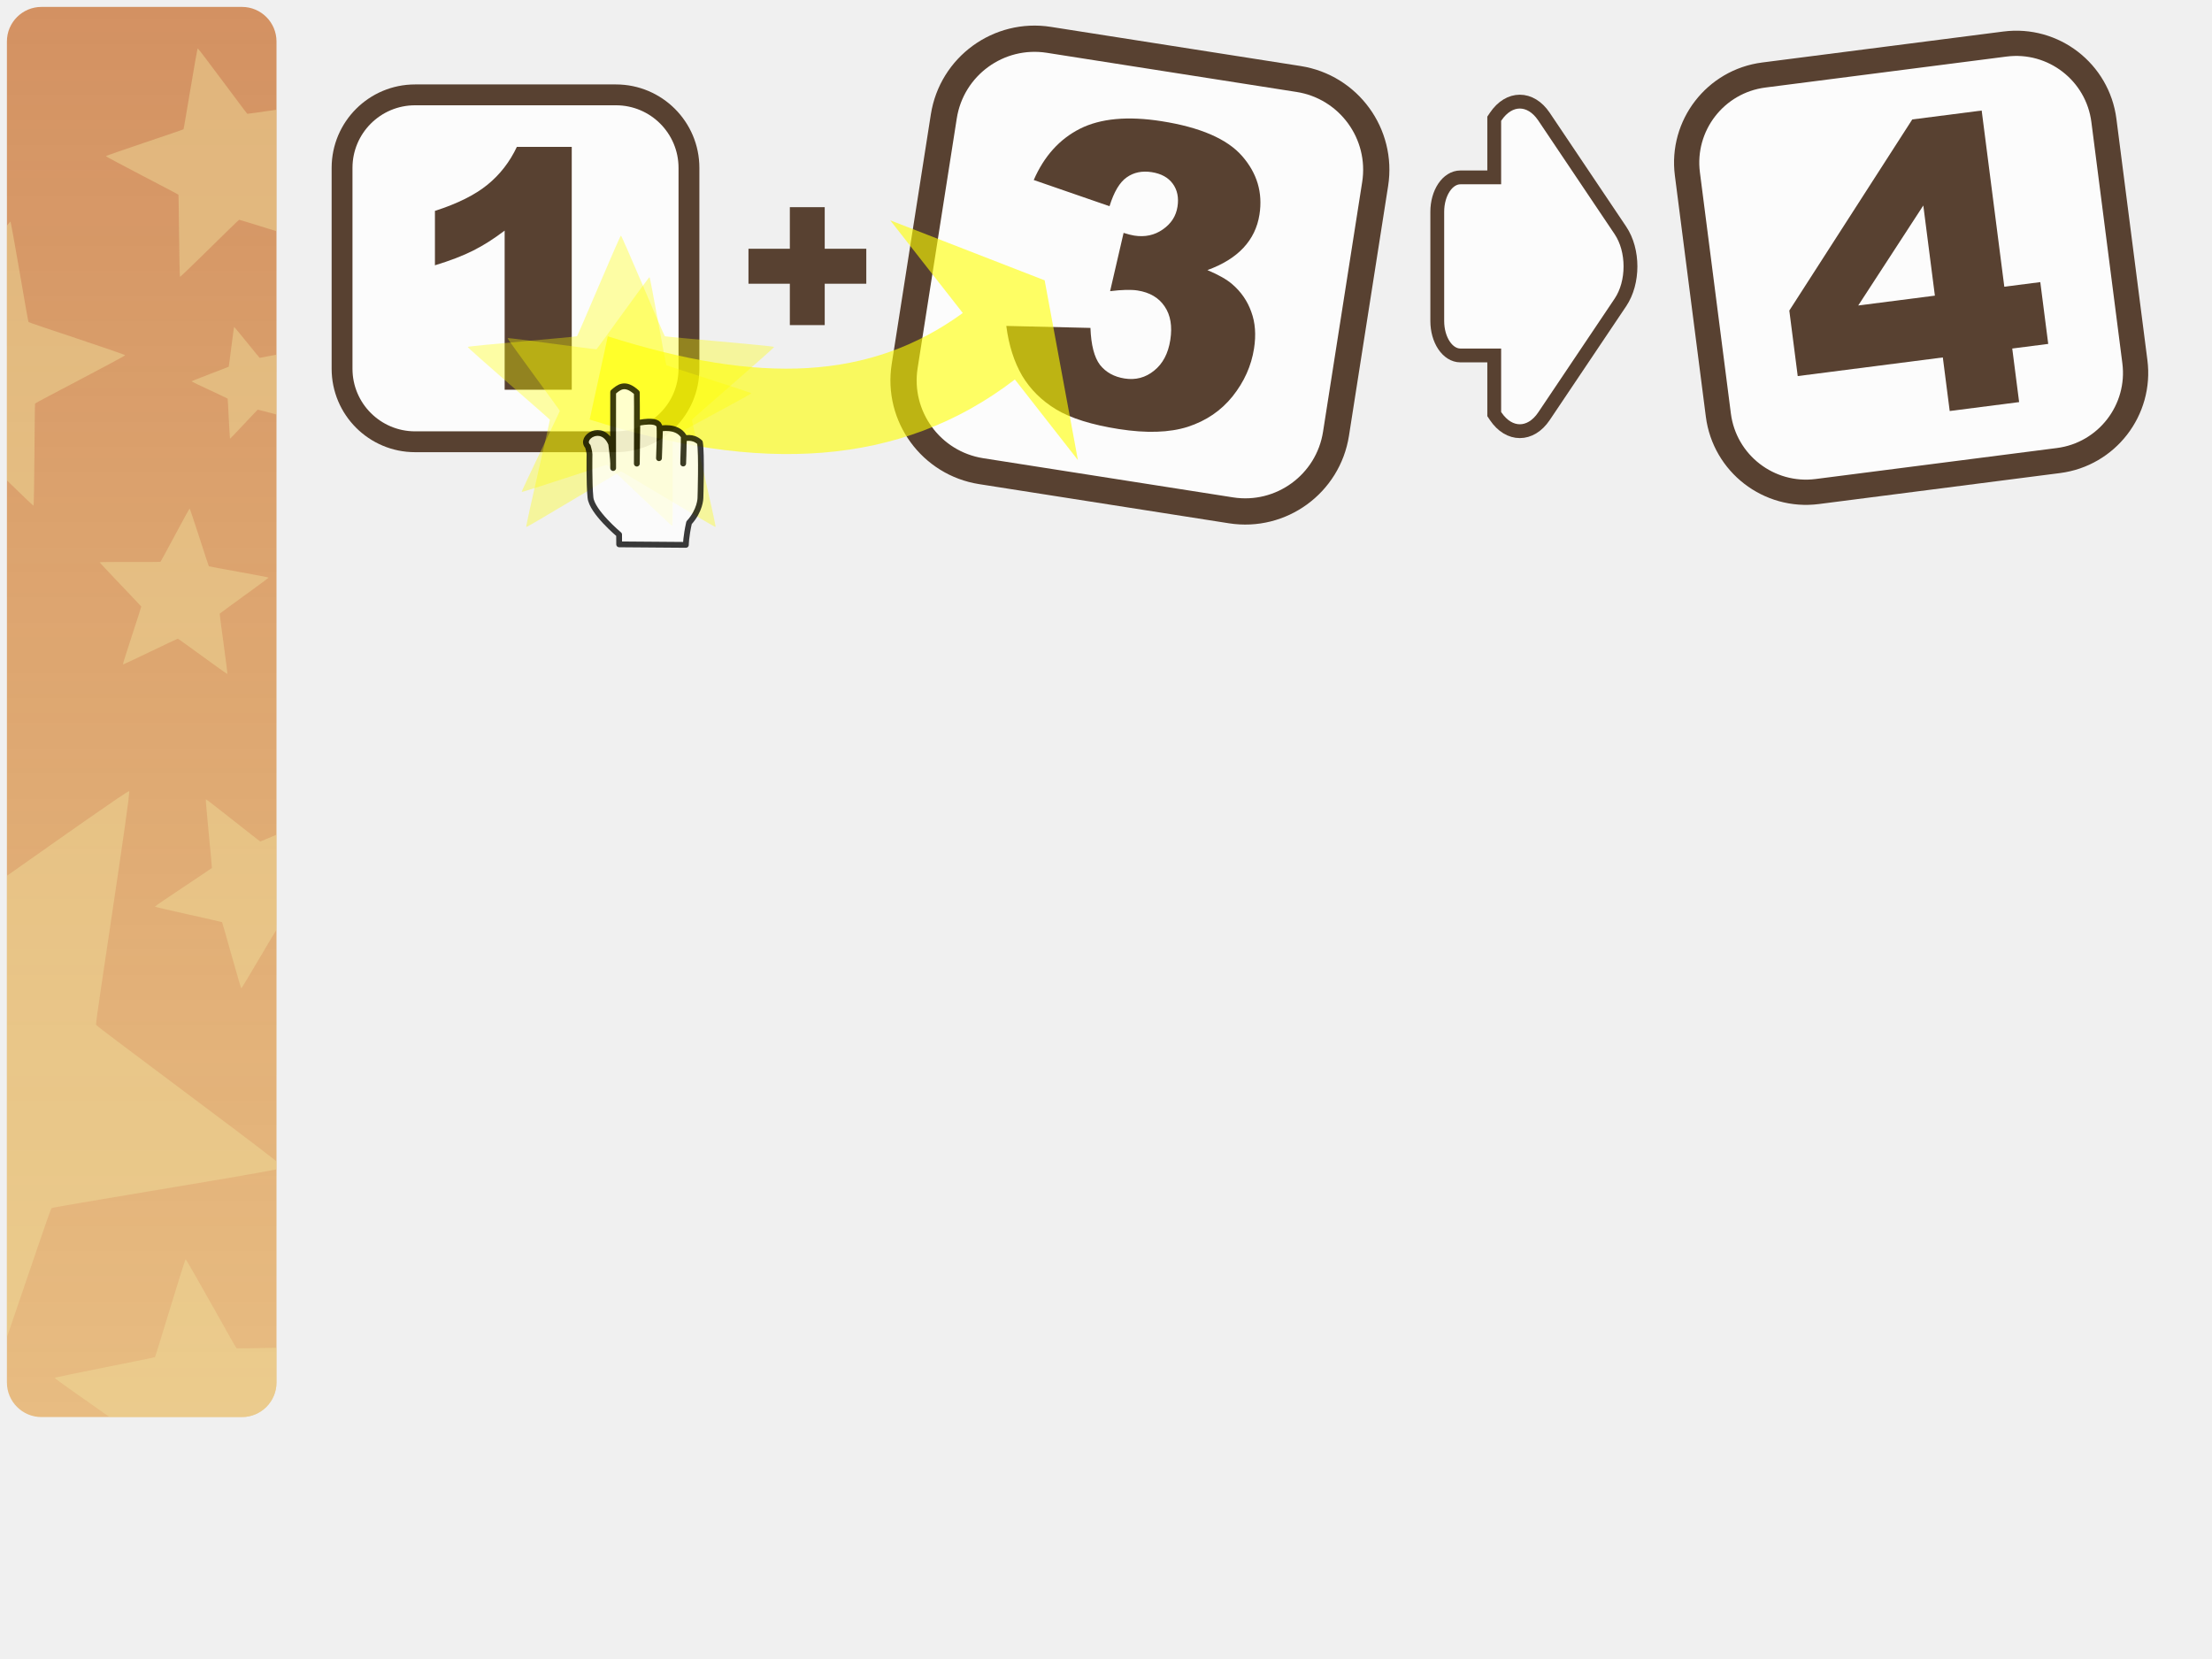
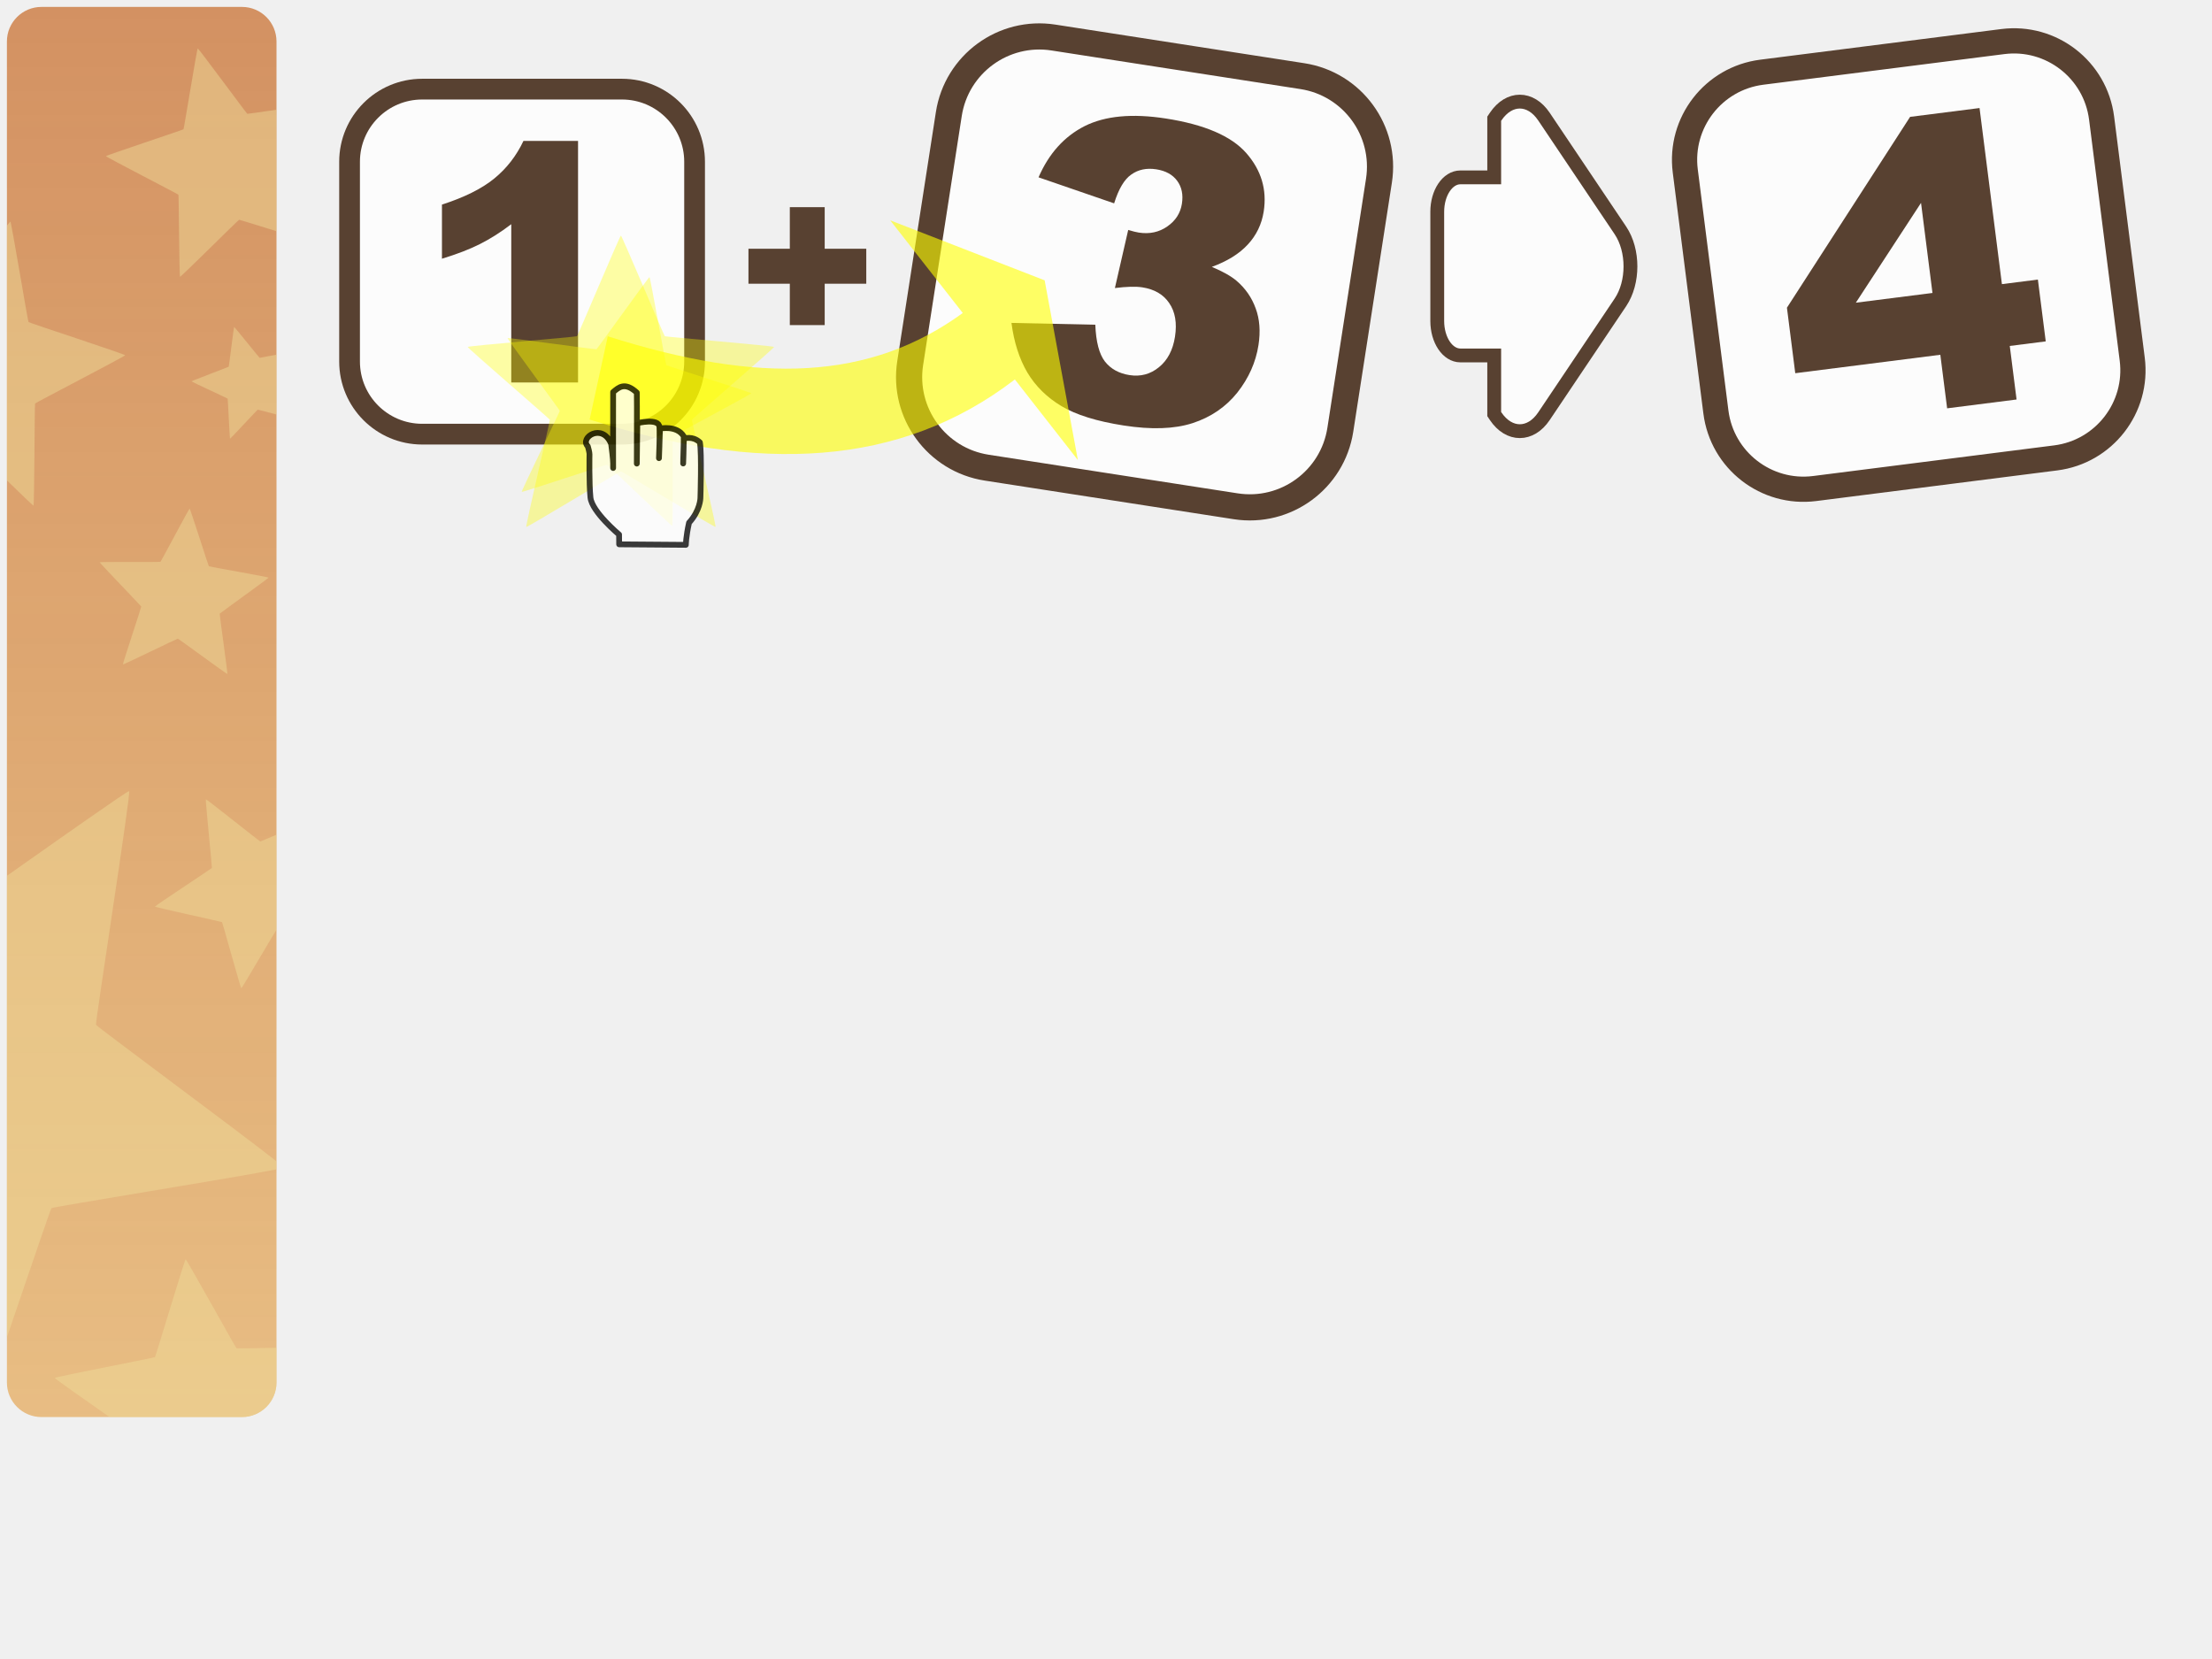
<svg xmlns="http://www.w3.org/2000/svg" xmlns:xlink="http://www.w3.org/1999/xlink" version="1.0" width="100%" height="100%" viewBox="0 0 640 480" id="equation" style="display:inline">
  <defs id="defs4">
    <linearGradient id="lg3412">
      <stop id="s3414" style="stop-color:#d39162;stop-opacity:1" offset="0" />
-       <stop id="s3416" style="stop-color:#e5ad62;stop-opacity:0.78" offset="1" />
+       <stop id="s3416" style="stop-color:#e5ad62;stop-opacity:0.77" offset="1" />
    </linearGradient>
    <linearGradient x1="41" y1="2" x2="41" y2="410" id="lg3418" xlink:href="#lg3412" gradientUnits="userSpaceOnUse" />
  </defs>
-   <g transform="matrix(1.875009,0.2939347,-0.2939347,1.875009,548.5146,-349.3932)" id="g3542">
-     <rect width="66.56" height="66.56" ry="14.01" x="-112.118" y="207.869" id="rect3544" style="opacity:1;fill:#ffffff;fill-opacity:0.78;fill-rule:nonzero;stroke:#584131;stroke-width:4;stroke-linecap:round;stroke-linejoin:miter;marker:none;stroke-miterlimit:4;stroke-dasharray:none;stroke-dashoffset:0;stroke-opacity:1;visibility:visible;overflow:visible;enable-background:accumulate" />
-     <path d="M -85.041,231.493 L -97.072,229.336 C -96.072,225.503 -94.155,222.566 -91.322,220.524 C -88.468,218.482 -84.437,217.462 -79.228,217.461 C -73.249,217.462 -68.926,218.576 -66.26,220.805 C -63.593,223.034 -62.26,225.837 -62.26,229.211 C -62.26,231.191 -62.801,232.982 -63.885,234.586 C -64.968,236.191 -66.603,237.597 -68.791,238.805 C -67.02,239.243 -65.666,239.753 -64.728,240.336 C -63.208,241.274 -62.03,242.514 -61.197,244.055 C -60.343,245.576 -59.916,247.399 -59.916,249.524 C -59.916,252.191 -60.614,254.753 -62.01,257.211 C -63.405,259.649 -65.416,261.534 -68.041,262.868 C -70.666,264.18 -74.114,264.836 -78.385,264.836 C -82.551,264.836 -85.843,264.347 -88.26,263.368 C -90.655,262.389 -92.635,260.961 -94.197,259.086 C -95.739,257.191 -96.926,254.816 -97.76,251.961 L -85.041,250.274 C -84.541,252.836 -83.77,254.618 -82.728,255.618 C -81.666,256.597 -80.322,257.086 -78.697,257.086 C -76.989,257.086 -75.572,256.461 -74.447,255.211 C -73.301,253.961 -72.728,252.295 -72.728,250.211 C -72.728,248.087 -73.28,246.441 -74.385,245.274 C -75.468,244.107 -76.947,243.524 -78.822,243.524 C -79.822,243.524 -81.197,243.774 -82.947,244.274 L -82.291,235.18 C -81.583,235.284 -81.03,235.337 -80.635,235.336 C -78.968,235.337 -77.583,234.805 -76.478,233.743 C -75.353,232.68 -74.791,231.42 -74.791,229.961 C -74.791,228.566 -75.208,227.451 -76.041,226.618 C -76.874,225.784 -78.02,225.368 -79.478,225.368 C -80.978,225.368 -82.197,225.826 -83.135,226.743 C -84.072,227.639 -84.708,229.222 -85.041,231.493" id="path3546" style="font-size:64px;font-style:normal;font-variant:normal;font-weight:normal;font-stretch:normal;text-align:start;line-height:80%;writing-mode:lr-tb;text-anchor:start;fill:#584131;fill-opacity:1;stroke:none;stroke-width:1px;stroke-linecap:butt;stroke-linejoin:miter;stroke-opacity:1;font-family:Arial Black;-inkscape-font-specification:Arial Black" />
+   <g transform="matrix(1.87,0.29,-0.29,1.87,548.51,-349.39)" id="g3542">
+     <rect width="66.55" height="66.55" ry="14.01" x="-112.11" y="207.86" id="r3544" style="opacity:1;fill:#ffffff;fill-opacity:0.77;fill-rule:nonzero;stroke:#584131;stroke-width:4;stroke-linecap:round;stroke-linejoin:miter;marker:none;stroke-miterlimit:4;stroke-dasharray:none;stroke-dashoffset:0;stroke-opacity:1;visibility:visible;overflow:visible;enable-background:accumulate" />
+     <path d="M -85.04,231.49 L -97.07,229.33 C -96.07,225.50 -94.15,222.56 -91.32,220.52 C -88.46,218.48 -84.43,217.46 -79.22,217.46 C -73.24,217.46 -68.92,218.57 -66.25,220.80 C -63.59,223.03 -62.25,225.83 -62.25,229.21 C -62.25,231.19 -62.80,232.98 -63.88,234.58 C -64.96,236.19 -66.60,237.59 -68.79,238.80 C -67.02,239.24 -65.66,239.75 -64.72,240.33 C -63.20,241.27 -62.03,242.51 -61.19,244.05 C -60.34,245.57 -59.91,247.39 -59.91,249.52 C -59.91,252.19 -60.61,254.75 -62.00,257.21 C -63.40,259.64 -65.41,261.53 -68.04,262.86 C -70.66,264.18 -74.11,264.83 -78.38,264.83 C -82.55,264.83 -85.84,264.34 -88.25,263.36 C -90.65,262.38 -92.63,260.96 -94.19,259.08 C -95.73,257.19 -96.92,254.81 -97.75,251.96 L -85.04,250.27 C -84.54,252.83 -83.77,254.61 -82.72,255.61 C -81.66,256.59 -80.32,257.08 -78.69,257.08 C -76.98,257.08 -75.57,256.46 -74.44,255.21 C -73.30,253.96 -72.72,252.29 -72.72,250.21 C -72.72,248.08 -73.28,246.44 -74.38,245.27 C -75.46,244.10 -76.94,243.52 -78.82,243.52 C -79.82,243.52 -81.19,243.77 -82.94,244.27 L -82.29,235.18 C -81.58,235.28 -81.03,235.33 -80.63,235.33 C -78.96,235.33 -77.58,234.80 -76.47,233.74 C -75.35,232.68 -74.79,231.41 -74.79,229.96 C -74.79,228.56 -75.20,227.45 -76.04,226.61 C -76.87,225.78 -78.02,225.36 -79.47,225.36 C -80.97,225.36 -82.19,225.82 -83.13,226.74 C -84.07,227.63 -84.70,229.22 -85.04,231.49" id="p3546" style="font-size:64px;font-style:normal;font-variant:normal;font-weight:normal;font-stretch:normal;text-align:start;line-height:80.00%;writing-mode:lr-tb;text-anchor:start;fill:#584131;fill-opacity:1;stroke:none;font-family:Arial Black;-inkscape-font-specification:Arial Black" />
  </g>
  <g id="source">
    <rect width="78" height="408" ry="10" x="2" y="2" id="rect6" style="fill:url(#lg3418);fill-opacity:1" />
    <path d="M 57.21,14 C 56.98,14.05 53.24,37.22 53.09,37.4 C 52.93,37.58 30.67,44.95 30.65,45.18 C 30.63,45.42 51.5,56.14 51.62,56.34 C 51.74,56.54 51.87,80 52.09,80.09 C 52.31,80.18 68.95,63.64 69.18,63.59 C 69.29,63.56 74.58,65.22 80,66.9 L 80,31.75 C 75.57,32.39 71.64,32.97 71.56,32.93 C 71.34,32.84 57.44,13.94 57.21,14 z M 3,64.09 C 2.96,64.08 2.57,64.57 2,65.31 L 2,139 C 6.01,142.89 9.57,146.32 9.68,146.28 C 9.96,146.16 10,117 10.15,116.75 C 10.31,116.49 36.24,103.07 36.21,102.78 C 36.19,102.48 8.44,93.41 8.25,93.18 C 8.05,92.96 3.28,64.16 3,64.09 z M 67.75,94.59 C 67.63,94.62 66.25,106 66.18,106.09 C 66.11,106.18 55.41,110.22 55.4,110.34 C 55.4,110.45 65.81,115.24 65.87,115.34 C 65.93,115.43 66.45,126.89 66.56,126.93 C 66.67,126.97 74.45,118.56 74.56,118.53 C 74.61,118.51 77.3,119.22 80,119.93 L 80,102.62 C 77.64,103.07 75.17,103.54 75.12,103.53 C 75.01,103.49 67.86,94.56 67.75,94.59 z M 54.87,147.15 C 54.69,147.14 46.58,162.47 46.43,162.56 C 46.28,162.65 28.91,162.52 28.84,162.68 C 28.77,162.84 40.83,175.32 40.87,175.5 C 40.91,175.67 35.43,192.13 35.56,192.25 C 35.69,192.36 51.29,184.76 51.46,184.78 C 51.64,184.79 65.63,195.09 65.78,195 C 65.93,194.9 63.49,177.72 63.56,177.56 C 63.63,177.4 77.75,167.29 77.71,167.12 C 77.67,166.95 60.56,163.95 60.43,163.84 C 60.3,163.72 55.05,147.17 54.87,147.15 z M 37.37,228.9 C 37.02,228.69 17.94,242.16 2,253.4 L 2,386.93 C 8.02,369.3 14.61,349.8 14.9,349.56 C 15.37,349.16 68.92,340.57 80,338.34 L 80,336 C 70.07,328.13 28,297.05 27.78,296.5 C 27.52,295.86 37.95,229.26 37.37,228.9 z M 59.56,231.25 C 59.38,231.34 61.39,250.94 61.31,251.12 C 61.22,251.3 44.77,262.11 44.81,262.31 C 44.84,262.5 64.1,266.67 64.25,266.81 C 64.39,266.94 69.61,285.94 69.81,285.96 C 70,285.99 79.55,269.56 80,269 L 80,241.5 C 77.46,242.59 75.37,243.47 75.31,243.46 C 75.11,243.44 59.73,231.15 59.56,231.25 z M 53.71,364.37 C 53.42,364.4 45.06,392.45 44.84,392.65 C 44.62,392.85 15.9,398.39 15.84,398.68 C 15.8,398.86 24.67,405.07 31.71,410 L 70,410 C 75.54,410 80,405.54 80,400 L 80,389.96 C 73.99,390.07 68.54,390.15 68.43,390.09 C 68.18,389.94 54.01,364.34 53.71,364.37 z" id="p3562" style="opacity:0.76;fill:#eedd99;fill-opacity:0.6;fill-rule:nonzero;stroke:none;marker:none;visibility:visible;display:inline;overflow:visible;enable-background:accumulate" />
  </g>
-   <path d="M 439.726,29.403 C 437.206,29.403 434.686,30.853 432.746,33.733 L 432.326,34.353 L 432.326,51.323 L 422.546,51.323 C 418.836,51.323 415.846,55.773 415.846,61.293 L 415.846,92.863 C 415.846,98.383 418.836,102.843 422.546,102.843 L 432.326,102.843 L 432.326,119.803 L 432.746,120.433 C 436.626,126.193 442.846,126.193 446.716,120.433 L 468.846,87.483 C 472.716,81.713 472.716,72.443 468.846,66.673 L 446.716,33.733 C 444.776,30.853 442.256,29.403 439.726,29.403 z" id="path3323" style="opacity:1;fill:#ffffff;fill-opacity:0.78;fill-rule:nonzero;stroke:#584131;stroke-width:4;stroke-linecap:round;stroke-linejoin:miter;marker:none;stroke-miterlimit:4;stroke-dasharray:none;stroke-dashoffset:0;stroke-opacity:1;visibility:visible;overflow:visible;enable-background:accumulate" />
-   <g transform="matrix(1.507934,0,0,1.507934,511.0666,-286.0068)" id="g3477">
-     <rect width="66.56" height="66.56" ry="14.01" x="-273.286" y="207.869" id="rect3479" style="opacity:1;fill:#ffffff;fill-opacity:0.78;fill-rule:nonzero;stroke:#584131;stroke-width:4;stroke-linecap:round;stroke-linejoin:miter;marker:none;stroke-miterlimit:4;stroke-dasharray:none;stroke-dashoffset:0;stroke-opacity:1;visibility:visible;overflow:visible;enable-background:accumulate" />
-     <path d="M -229.216,217.852 L -229.216,264.446 L -242.091,264.446 L -242.091,233.915 C -244.175,235.498 -246.196,236.779 -248.154,237.758 C -250.091,238.738 -252.529,239.675 -255.466,240.571 L -255.466,230.133 C -251.133,228.738 -247.768,227.06 -245.373,225.102 C -242.977,223.144 -241.102,220.727 -239.748,217.852 L -229.216,217.852" id="path3481" style="font-size:64px;font-style:normal;font-variant:normal;font-weight:normal;font-stretch:normal;text-align:start;line-height:80%;writing-mode:lr-tb;text-anchor:start;fill:#584131;fill-opacity:1;stroke:none;stroke-width:1px;stroke-linecap:butt;stroke-linejoin:miter;stroke-opacity:1;font-family:Arial Black;-inkscape-font-specification:Arial Black" />
+   <path d="M 439.72,29.40 C 437.20,29.40 434.68,30.85 432.74,33.73 L 432.32,34.35 L 432.32,51.32 L 422.54,51.32 C 418.83,51.32 415.84,55.77 415.84,61.29 L 415.84,92.86 C 415.84,98.38 418.83,102.84 422.54,102.84 L 432.32,102.84 L 432.32,119.80 L 432.74,120.43 C 436.62,126.19 442.84,126.19 446.71,120.43 L 468.84,87.48 C 472.71,81.71 472.71,72.44 468.84,66.67 L 446.71,33.73 C 444.77,30.85 442.25,29.40 439.72,29.40 z" id="p3323" style="opacity:1;fill:#ffffff;fill-opacity:0.77;fill-rule:nonzero;stroke:#584131;stroke-width:4;stroke-linecap:round;stroke-linejoin:miter;marker:none;stroke-miterlimit:4;stroke-dasharray:none;stroke-dashoffset:0;stroke-opacity:1;visibility:visible;overflow:visible;enable-background:accumulate" />
+   <g transform="matrix(1.50,0,0,1.50,511.06,-286.00)" id="g3477">
+     <rect width="66.55" height="66.55" ry="14.01" x="-273.28" y="207.86" id="r3479" style="opacity:1;fill:#ffffff;fill-opacity:0.77;fill-rule:nonzero;stroke:#584131;stroke-width:4;stroke-linecap:round;stroke-linejoin:miter;marker:none;stroke-miterlimit:4;stroke-dasharray:none;stroke-dashoffset:0;stroke-opacity:1;visibility:visible;overflow:visible;enable-background:accumulate" />
+     <path d="M -229.21,217.85 L -229.21,264.44 L -242.09,264.44 L -242.09,233.91 C -244.17,235.49 -246.19,236.77 -248.15,237.75 C -250.09,238.73 -252.52,239.67 -255.46,240.57 L -255.46,230.13 C -251.13,228.73 -247.76,227.06 -245.37,225.10 C -242.97,223.14 -241.10,220.72 -239.74,217.85 L -229.21,217.85" id="p3481" style="font-size:64px;font-style:normal;font-variant:normal;font-weight:normal;font-stretch:normal;text-align:start;line-height:80.00%;writing-mode:lr-tb;text-anchor:start;fill:#584131;fill-opacity:1;stroke:none;font-family:Arial Black;-inkscape-font-specification:Arial Black" />
  </g>
-   <path d="M 179.651,68.171 C 179.96,68.171 192.101,97.104 192.358,97.284 C 192.615,97.477 223.873,100.072 223.975,100.38 C 224.078,100.676 200.31,121.142 200.207,121.45 C 200.117,121.746 207.299,152.284 207.042,152.477 C 206.785,152.657 179.96,136.392 179.651,136.392 C 179.343,136.392 152.517,152.657 152.26,152.477 C 152.003,152.284 159.185,121.746 159.095,121.45 C 158.992,121.142 135.224,100.676 135.327,100.38 C 135.43,100.072 166.688,97.477 166.945,97.284 C 167.202,97.104 179.343,68.171 179.651,68.171 z" id="path3327" style="opacity:1;fill:#ffff00;fill-opacity:0.35;fill-rule:nonzero;stroke:none;marker:none;visibility:visible;overflow:visible;enable-background:accumulate" />
-   <path d="M 187.918,80.198 C 188.163,80.253 192.611,105.453 192.783,105.643 C 192.953,105.842 217.349,113.535 217.376,113.798 C 217.404,114.052 194.813,126.052 194.676,126.279 C 194.551,126.498 194.766,152.082 194.527,152.19 C 194.29,152.286 175.88,134.519 175.635,134.463 C 175.389,134.408 151.123,142.516 150.951,142.326 C 150.781,142.127 161.992,119.128 161.974,118.877 C 161.948,118.613 146.726,98.054 146.861,97.838 C 146.999,97.611 172.33,101.174 172.569,101.067 C 172.806,100.971 187.672,80.142 187.918,80.198 z" id="path3333" style="opacity:1;fill:#ffff00;fill-opacity:0.35;fill-rule:nonzero;stroke:none;marker:none;visibility:visible;overflow:visible;enable-background:accumulate" />
-   <path d="M 257.577,63.751 L 278.565,90.565 C 251.791,110.002 220.047,111.333 175.856,97.308 L 170.609,121.381 C 219.368,136.856 260.318,135.361 293.632,109.797 L 311.869,133.105 L 302.252,81.112 L 257.577,63.751 z" id="path3548" style="opacity:0.76;fill:#ffff00;fill-opacity:0.791;fill-rule:nonzero;stroke:none;stroke-width:1;stroke-linecap:butt;stroke-linejoin:miter;marker:none;marker-start:none;marker-mid:none;marker-end:none;stroke-miterlimit:4;stroke-dasharray:none;stroke-dashoffset:0;stroke-opacity:1;visibility:visible;display:inline;overflow:visible;enable-background:accumulate" />
-   <path d="M 179.145,157.499 C 179.145,156.929 179.125,154.669 179.125,154.669 C 179.125,154.669 171.275,148.109 170.845,143.979 C 170.415,139.849 170.565,131.429 170.565,131.429 C 170.565,131.429 170.595,130.929 170.085,129.149 C 167.575,126.679 174.235,122.189 176.835,128.429 C 177.405,132.999 177.425,133.419 177.405,135.419 C 177.405,136.139 177.375,116.059 177.405,113.449 C 178.995,112.119 180.755,110.379 184.255,113.599 C 184.335,115.539 184.255,134.139 184.255,134.139 L 184.395,122.439 C 184.395,122.439 190.665,120.869 190.805,123.579 C 190.955,126.289 190.665,132.569 190.665,132.569 L 190.955,124.009 C 190.955,124.009 195.835,122.969 197.835,126.249 C 197.825,130.539 197.665,134.109 197.665,134.109 C 197.665,134.109 197.645,133.739 197.865,126.909 C 198.005,126.909 200.365,126.009 202.505,127.999 C 203.075,131.139 202.655,144.129 202.655,144.129 C 202.655,144.129 202.615,147.679 199.365,151.249 C 198.455,155.329 198.445,157.649 198.445,157.649 L 179.145,157.499 z" id="path3329" style="opacity:0.76;fill:#ffffff;fill-rule:evenodd;stroke:#000000;stroke-width:1.68px;stroke-linecap:butt;stroke-linejoin:round;stroke-opacity:1" />
-   <path d="M 216.556,71.972 L 228.526,71.972 L 228.526,59.942 L 238.616,59.942 L 238.616,71.972 L 250.646,71.972 L 250.646,82.092 L 238.616,82.092 L 238.616,94.062 L 228.526,94.062 L 228.526,82.092 L 216.556,82.092 L 216.556,71.972" id="path3540" style="font-size:64px;font-style:normal;font-variant:normal;font-weight:normal;font-stretch:normal;text-align:start;line-height:80%;writing-mode:lr-tb;text-anchor:start;opacity:1;fill:#584131;fill-opacity:1;stroke:none;font-family:Arial Black;-inkscape-font-specification:Arial Black" />
-   <g transform="matrix(1.810519,-0.232543,0.232543,1.810519,913.2112,-556.6079)" id="g3550">
-     <rect width="66.56" height="66.56" ry="14.01" x="-273.286" y="286.117" id="rect3552" style="opacity:1;fill:#ffffff;fill-opacity:0.78;fill-rule:nonzero;stroke:#584131;stroke-width:4;stroke-linecap:round;stroke-linejoin:miter;marker:none;stroke-miterlimit:4;stroke-dasharray:none;stroke-dashoffset:0;stroke-opacity:1;visibility:visible;overflow:visible;enable-background:accumulate" />
-     <path d="M -236.834,334.132 L -260.021,334.132 L -260.021,323.663 L -236.834,296.1 L -225.74,296.1 L -225.74,324.257 L -219.99,324.257 L -219.99,334.132 L -225.74,334.132 L -225.74,342.694 L -236.834,342.694 L -236.834,334.132 M -236.834,324.257 L -236.834,309.85 L -249.084,324.257 L -236.834,324.257" id="path3554" style="font-size:64px;font-style:normal;font-variant:normal;font-weight:normal;font-stretch:normal;text-align:start;line-height:80%;writing-mode:lr-tb;text-anchor:start;fill:#584131;fill-opacity:1;stroke:none;stroke-width:1px;stroke-linecap:butt;stroke-linejoin:miter;stroke-opacity:1;font-family:Arial Black;-inkscape-font-specification:Arial Black" />
+   <path d="M 179.65,68.17 C 179.95,68.17 192.10,97.10 192.35,97.28 C 192.61,97.47 223.87,100.07 223.97,100.38 C 224.07,100.67 200.31,121.14 200.20,121.45 C 200.11,121.74 207.29,152.28 207.04,152.47 C 206.78,152.65 179.95,136.39 179.65,136.39 C 179.34,136.39 152.51,152.65 152.26,152.47 C 152.00,152.28 159.18,121.74 159.09,121.45 C 158.99,121.14 135.22,100.67 135.32,100.38 C 135.42,100.07 166.68,97.47 166.94,97.28 C 167.20,97.10 179.34,68.17 179.65,68.17 z" id="p3327" style="opacity:1;fill:#ffff00;fill-opacity:0.35;fill-rule:nonzero;stroke:none;marker:none;visibility:visible;overflow:visible;enable-background:accumulate" />
+   <path d="M 187.91,80.19 C 188.16,80.25 192.61,105.45 192.78,105.64 C 192.95,105.84 217.34,113.53 217.37,113.79 C 217.40,114.05 194.81,126.05 194.67,126.27 C 194.55,126.49 194.76,152.08 194.52,152.18 C 194.28,152.28 175.88,134.51 175.63,134.46 C 175.38,134.40 151.12,142.51 150.95,142.32 C 150.78,142.12 161.99,119.12 161.97,118.87 C 161.94,118.61 146.72,98.05 146.86,97.83 C 146.99,97.61 172.32,101.17 172.56,101.06 C 172.80,100.97 187.67,80.14 187.91,80.19 z" id="p3333" style="opacity:1;fill:#ffff00;fill-opacity:0.35;fill-rule:nonzero;stroke:none;marker:none;visibility:visible;overflow:visible;enable-background:accumulate" />
+   <path d="M 257.57,63.75 L 278.56,90.56 C 251.79,110.00 220.04,111.33 175.85,97.30 L 170.60,121.38 C 219.36,136.85 260.31,135.36 293.63,109.79 L 311.86,133.10 L 302.25,81.11 L 257.57,63.75 z" id="p3548" style="opacity:0.76;fill:#ffff00;fill-opacity:0.79;fill-rule:nonzero;stroke:none;marker:none;visibility:visible;display:inline;overflow:visible;enable-background:accumulate" />
+   <path d="M 179.14,157.49 C 179.14,156.92 179.12,154.66 179.12,154.66 C 179.12,154.66 171.27,148.10 170.84,143.97 C 170.41,139.84 170.56,131.42 170.56,131.42 C 170.56,131.42 170.59,130.92 170.08,129.14 C 167.57,126.67 174.23,122.18 176.83,128.42 C 177.40,132.99 177.42,133.41 177.40,135.41 C 177.40,136.13 177.37,116.05 177.40,113.44 C 178.99,112.11 180.75,110.37 184.25,113.59 C 184.33,115.53 184.25,134.13 184.25,134.13 L 184.39,122.43 C 184.39,122.43 190.66,120.86 190.80,123.57 C 190.95,126.28 190.66,132.56 190.66,132.56 L 190.95,124.00 C 190.95,124.00 195.83,122.96 197.83,126.24 C 197.82,130.53 197.66,134.10 197.66,134.10 C 197.66,134.10 197.64,133.73 197.86,126.90 C 198.00,126.90 200.36,126.00 202.50,127.99 C 203.07,131.13 202.65,144.12 202.65,144.12 C 202.65,144.12 202.61,147.67 199.36,151.24 C 198.45,155.32 198.44,157.64 198.44,157.64 L 179.14,157.49 z" id="p3329" style="opacity:0.76;fill:#ffffff;fill-rule:evenodd;stroke:#000000;stroke-width:1.67px;stroke-linecap:butt;stroke-linejoin:round;stroke-opacity:1" />
+   <path d="M 216.55,71.97 L 228.52,71.97 L 228.52,59.94 L 238.61,59.94 L 238.61,71.97 L 250.64,71.97 L 250.64,82.09 L 238.61,82.09 L 238.61,94.06 L 228.52,94.06 L 228.52,82.09 L 216.55,82.09 L 216.55,71.97" id="p3540" style="font-size:64px;font-style:normal;font-variant:normal;font-weight:normal;font-stretch:normal;text-align:start;line-height:80.00%;writing-mode:lr-tb;text-anchor:start;opacity:1;fill:#584131;fill-opacity:1;stroke:none;font-family:Arial Black;-inkscape-font-specification:Arial Black" />
+   <g transform="matrix(1.81,-0.23,0.23,1.81,913.21,-556.60)" id="g3550">
+     <rect width="66.55" height="66.55" ry="14.01" x="-273.28" y="286.11" id="r3552" style="opacity:1;fill:#ffffff;fill-opacity:0.77;fill-rule:nonzero;stroke:#584131;stroke-width:4;stroke-linecap:round;stroke-linejoin:miter;marker:none;stroke-miterlimit:4;stroke-dasharray:none;stroke-dashoffset:0;stroke-opacity:1;visibility:visible;overflow:visible;enable-background:accumulate" />
+     <path d="M -236.83,334.13 L -260.02,334.13 L -260.02,323.66 L -236.83,296.10 L -225.73,296.10 L -225.73,324.25 L -219.98,324.25 L -219.98,334.13 L -225.73,334.13 L -225.73,342.69 L -236.83,342.69 L -236.83,334.13 M -236.83,324.25 L -236.83,309.85 L -249.08,324.25 L -236.83,324.25" id="p3554" style="font-size:64px;font-style:normal;font-variant:normal;font-weight:normal;font-stretch:normal;text-align:start;line-height:80.00%;writing-mode:lr-tb;text-anchor:start;fill:#584131;fill-opacity:1;stroke:none;font-family:Arial Black;-inkscape-font-specification:Arial Black" />
  </g>
</svg>
